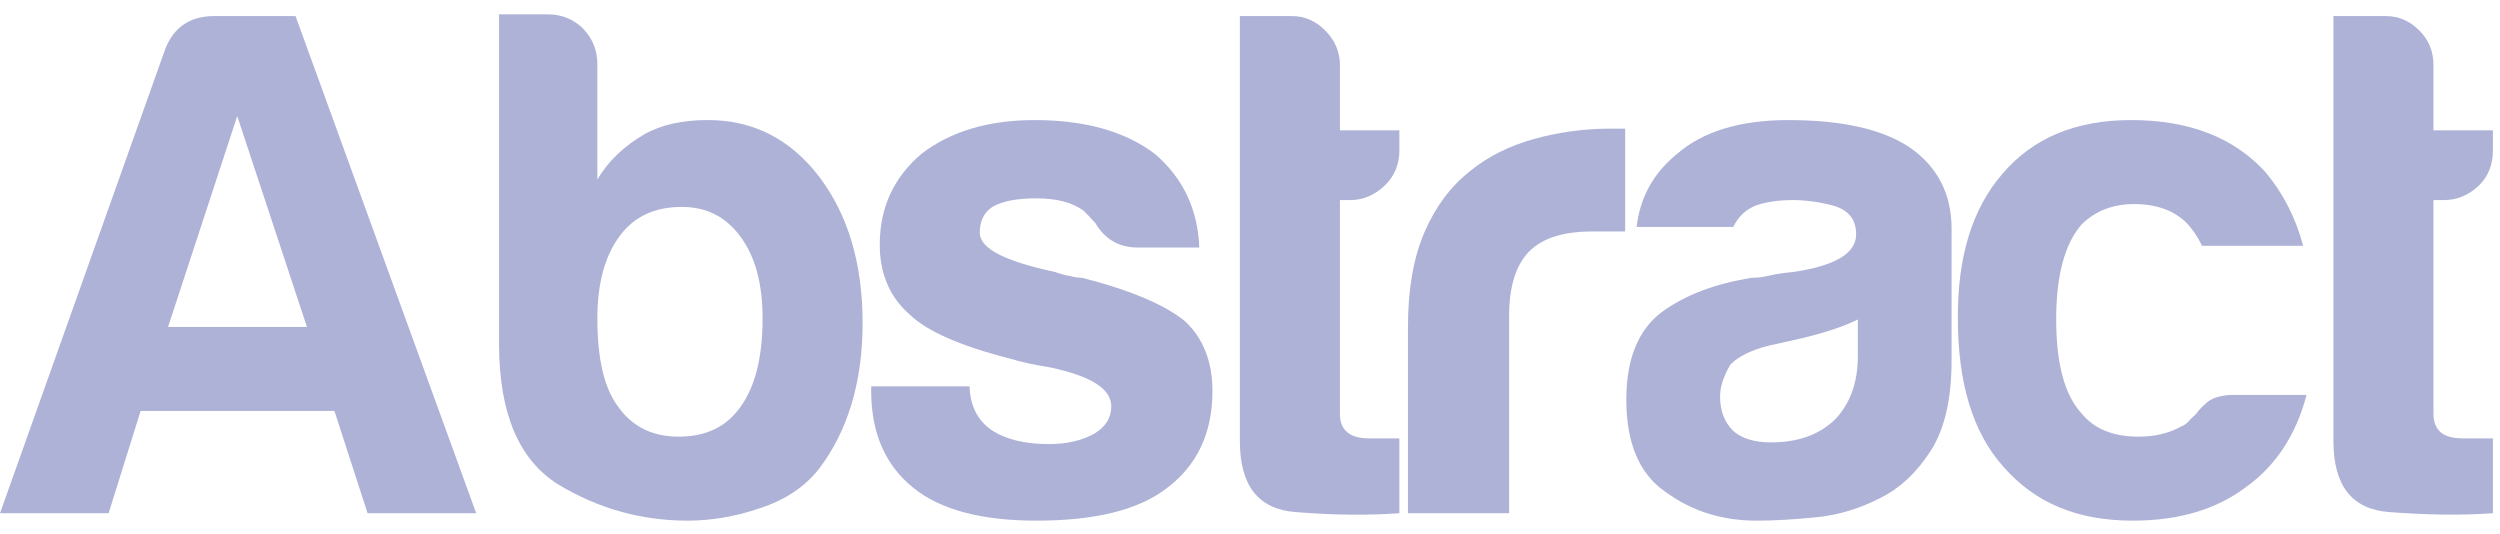
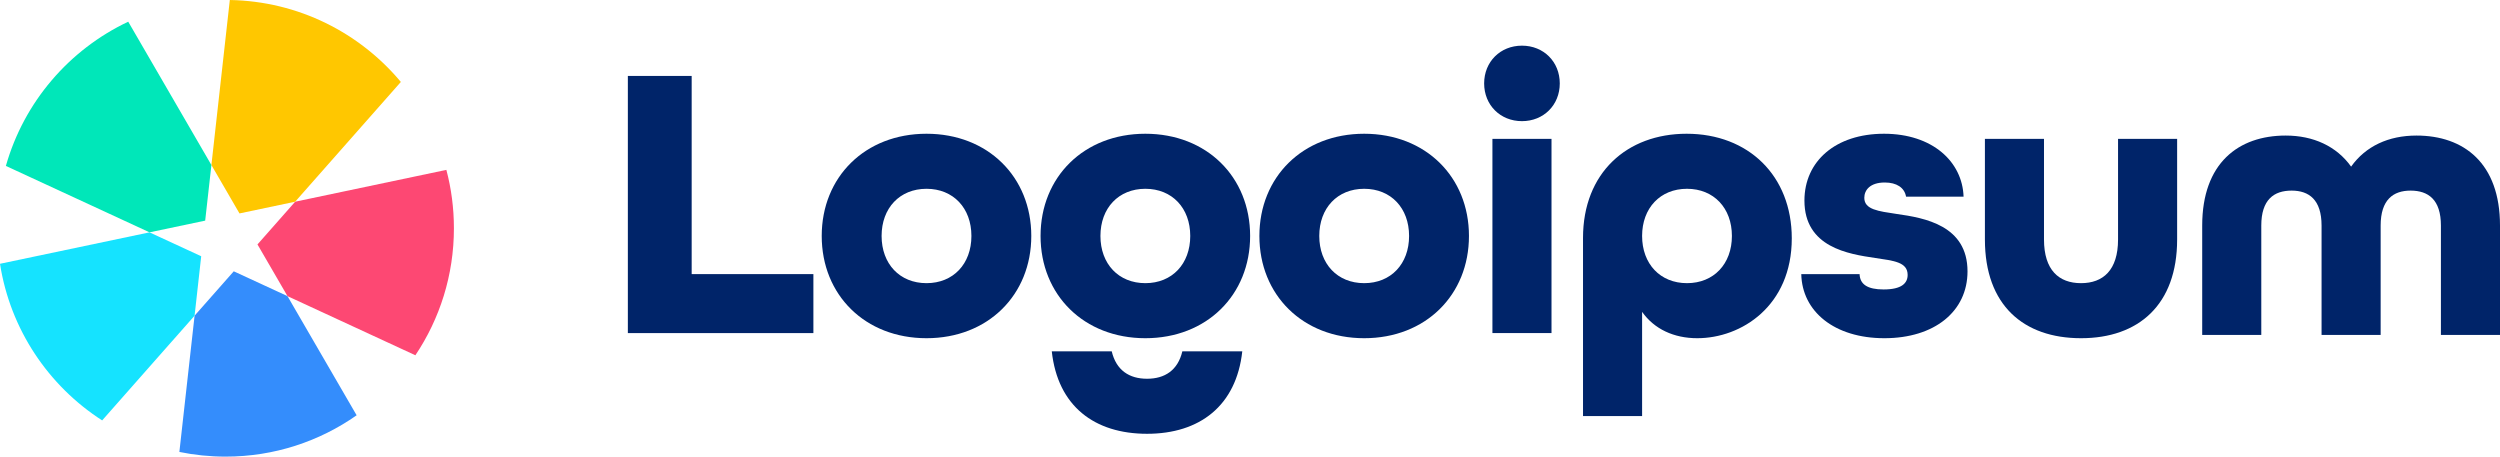
- <svg xmlns="http://www.w3.org/2000/svg" width="103" height="22" viewBox="0 0 103 22" fill="none">
-   <path fill-rule="evenodd" clip-rule="evenodd" d="M8.832 0.662H12.176L19.619 21.145H15.144L13.778 16.93H5.794L4.475 21.145H0L6.806 2.027C7.16 1.109 7.843 0.662 8.832 0.662ZM9.774 4.782L6.924 13.47H12.647L9.774 4.782Z" fill="#AEB2D7" />
-   <path fill-rule="evenodd" clip-rule="evenodd" d="M24.611 2.639V7.395C25.059 6.642 25.695 6.029 26.543 5.535C27.249 5.135 28.121 4.946 29.157 4.946C31.025 4.946 32.556 5.723 33.749 7.277C34.927 8.831 35.539 10.832 35.539 13.305C35.539 15.753 34.927 17.754 33.749 19.308C33.161 20.062 32.336 20.603 31.324 20.933C30.319 21.278 29.322 21.451 28.333 21.451C26.425 21.451 24.659 20.956 23.01 19.967C21.393 18.963 20.576 17.056 20.561 14.246V0.591H22.586C23.151 0.591 23.646 0.803 24.023 1.179C24.415 1.588 24.611 2.074 24.611 2.639ZM31.418 13.116C31.418 11.68 31.112 10.573 30.523 9.773C29.926 8.941 29.118 8.525 28.097 8.525C26.967 8.525 26.119 8.925 25.53 9.726C24.918 10.55 24.611 11.68 24.611 13.116C24.611 14.788 24.894 15.989 25.459 16.742C26.048 17.59 26.896 17.99 27.956 17.99C29.086 17.99 29.934 17.59 30.523 16.742C31.119 15.91 31.418 14.701 31.418 13.116Z" fill="#AEB2D7" />
-   <path d="M35.893 15.918H39.944C39.975 16.719 40.273 17.315 40.838 17.708C41.427 18.108 42.228 18.296 43.217 18.296C43.939 18.296 44.56 18.155 45.078 17.872C45.549 17.59 45.784 17.213 45.784 16.742C45.784 16.012 44.936 15.494 43.288 15.141C42.558 15.024 42.04 14.906 41.663 14.788C39.559 14.255 38.154 13.634 37.447 12.928C36.646 12.222 36.246 11.257 36.246 10.079C36.246 8.557 36.819 7.309 37.965 6.336C39.174 5.41 40.728 4.947 42.628 4.947C44.701 4.947 46.349 5.41 47.574 6.336C48.736 7.325 49.348 8.612 49.411 10.197H46.868C46.114 10.197 45.525 9.867 45.125 9.185C44.968 9.012 44.811 8.847 44.654 8.69C44.183 8.337 43.523 8.172 42.699 8.172C41.875 8.172 41.286 8.29 40.886 8.525C40.532 8.761 40.367 9.114 40.367 9.585C40.367 10.244 41.404 10.762 43.476 11.209C43.696 11.288 43.9 11.343 44.089 11.374C44.277 11.421 44.442 11.445 44.583 11.445C46.609 11.963 48.022 12.575 48.822 13.234C49.576 13.941 49.953 14.906 49.953 16.107C49.953 17.849 49.317 19.191 48.045 20.133C46.868 21.027 45.078 21.451 42.699 21.451C40.422 21.451 38.727 20.996 37.612 20.085C36.481 19.167 35.893 17.849 35.893 16.107V15.918Z" fill="#AEB2D7" />
-   <path d="M57.654 21.145C56.335 21.239 54.914 21.223 53.391 21.098C51.853 20.988 51.083 20.015 51.083 18.178V0.662H53.227C53.745 0.662 54.2 0.858 54.593 1.25C55.001 1.658 55.205 2.137 55.205 2.686V5.37H57.654V6.194C57.654 6.783 57.442 7.277 57.042 7.654C56.642 8.031 56.17 8.243 55.629 8.243H55.205V17.048C55.205 17.723 55.605 18.061 56.406 18.061H57.654V21.145Z" fill="#AEB2D7" />
-   <path d="M58.008 21.145V13.469C58.008 11.915 58.235 10.613 58.691 9.561C59.146 8.509 59.774 7.67 60.575 7.042C61.328 6.43 62.2 6.006 63.212 5.723C64.225 5.441 65.285 5.3 66.345 5.3C66.423 5.3 66.525 5.3 66.651 5.3C66.761 5.3 66.863 5.3 66.957 5.3V9.537H65.591C64.437 9.537 63.566 9.796 63.001 10.361C62.451 10.927 62.176 11.806 62.176 12.998V21.145H58.008Z" fill="#AEB2D7" />
-   <path fill-rule="evenodd" clip-rule="evenodd" d="M77.485 20.509C76.66 20.933 75.789 21.216 74.847 21.31C73.905 21.404 73.081 21.451 72.374 21.451C70.937 21.451 69.689 21.051 68.629 20.274C67.522 19.52 67.004 18.226 67.004 16.46C67.004 14.788 67.499 13.587 68.464 12.857C69.43 12.151 70.678 11.68 72.186 11.445C72.374 11.445 72.633 11.421 72.916 11.351C73.183 11.288 73.497 11.241 73.858 11.209C75.601 10.958 76.472 10.44 76.472 9.656C76.472 9.067 76.189 8.667 75.553 8.478C74.941 8.314 74.376 8.243 73.858 8.243C73.293 8.243 72.798 8.314 72.374 8.455C71.927 8.62 71.62 8.926 71.408 9.349H67.428C67.57 8.125 68.135 7.113 69.1 6.336C70.16 5.418 71.691 4.947 73.669 4.947C75.907 4.947 77.555 5.323 78.686 6.077C79.832 6.877 80.405 7.992 80.405 9.42V14.835C80.405 16.436 80.123 17.66 79.557 18.555C78.968 19.473 78.285 20.109 77.485 20.509ZM76.543 13.164C75.977 13.446 75.2 13.705 74.211 13.941L72.845 14.247C72.123 14.435 71.605 14.694 71.291 15.024C71.032 15.471 70.867 15.895 70.867 16.342C70.867 16.923 71.047 17.394 71.408 17.755C71.769 18.069 72.288 18.226 72.963 18.226C74.07 18.226 74.941 17.919 75.601 17.284C76.213 16.648 76.543 15.777 76.543 14.67V13.164Z" fill="#AEB2D7" />
-   <path d="M92.04 16.271H95.031C94.591 17.935 93.751 19.206 92.511 20.085C91.286 21.004 89.731 21.451 87.871 21.451C85.586 21.451 83.844 20.721 82.548 19.238C81.276 17.825 80.664 15.777 80.664 13.117C80.648 10.574 81.261 8.588 82.501 7.16C83.757 5.684 85.524 4.947 87.8 4.947C90.187 4.947 92.032 5.661 93.335 7.089C94.065 7.96 94.583 8.973 94.889 10.126H90.721C90.532 9.726 90.32 9.444 90.132 9.232C89.614 8.69 88.884 8.408 87.918 8.408C87.047 8.408 86.34 8.69 85.775 9.232C85.068 10.032 84.715 11.343 84.715 13.164C84.715 15 85.068 16.295 85.775 17.048C86.293 17.676 87.07 17.99 88.106 17.99C88.789 17.99 89.355 17.849 89.826 17.59C89.944 17.543 90.061 17.472 90.155 17.378C90.25 17.26 90.367 17.166 90.485 17.048C90.564 16.923 90.721 16.758 90.956 16.554C91.207 16.366 91.569 16.271 92.04 16.271Z" fill="#AEB2D7" />
-   <path d="M102.708 21.145C101.39 21.239 99.977 21.215 98.446 21.098C96.907 20.988 96.138 20.015 96.138 18.178V0.662H98.304C98.799 0.662 99.27 0.85 99.67 1.25C100.071 1.65 100.259 2.121 100.259 2.686V5.37H102.708V6.194C102.708 6.791 102.512 7.277 102.12 7.654C101.719 8.031 101.248 8.243 100.683 8.243H100.259V17.048C100.259 17.731 100.659 18.061 101.46 18.061H102.708V21.145Z" fill="#AEB2D7" />
+ <svg xmlns="http://www.w3.org/2000/svg" width="219" height="40" viewBox="0 0 219 40" fill="none" id="Logo">
+   <g id="logomark">
+     <path d="M13.096 20.354L17.626 22.447L17.046 27.653L8.949 36.828C4.249 33.802 0.898 28.861 0 23.108L13.096 20.354Z" fill="#15E3FF" />
+     <path d="M25.183 25.94L31.241 36.379C27.992 38.66 24.033 40 19.761 40C18.374 40 17.021 39.859 15.713 39.59L17.046 27.653L20.477 23.766L25.183 25.94Z" fill="#348DFC" />
+     <path d="M39.102 14.881C39.533 16.514 39.763 18.229 39.763 19.998C39.763 24.114 38.519 27.94 36.387 31.121L25.184 25.941L22.555 21.412L25.857 17.669L39.102 14.881Z" fill="#FD4873" />
+     <path d="M20.132 0C26.151 0.109 31.519 2.877 35.115 7.178L25.856 17.669L20.979 18.696L18.519 14.457L20.132 0Z" fill="#FFC700" />
+     <path d="M18.519 14.457L17.974 19.327L13.099 20.353L0.515 14.535C2.1 8.94 6.058 4.344 11.233 1.901L18.519 14.457Z" fill="#00E7B9" />
+   </g>
+   <g id="logotype">
+     <path d="M192.913 29.338V19.762C192.913 14.286 196.088 11.875 200.228 11.875C202.644 11.875 204.68 12.805 205.957 14.596C207.233 12.805 209.235 11.875 211.685 11.875C215.825 11.875 219 14.286 219 19.762V29.338H213.824V19.762C213.824 17.489 212.72 16.697 211.167 16.697C209.649 16.697 208.545 17.489 208.545 19.762V29.338H203.369V19.762C203.369 17.489 202.264 16.697 200.746 16.697C199.193 16.697 198.089 17.489 198.089 19.762V29.338H192.913Z" fill="#002469" />
+     <path d="M182.298 29.627C177.26 29.627 173.878 26.733 173.878 20.981V12.163H179.054V20.981C179.054 23.668 180.365 24.805 182.298 24.805C184.23 24.805 185.541 23.668 185.541 20.981V12.163H190.717V20.981C190.717 26.699 187.336 29.627 182.298 29.627Z" fill="#002469" />
+     <path d="M165.073 29.627C160.69 29.627 157.861 27.285 157.792 24.012H162.899C162.933 24.908 163.589 25.356 165.004 25.356C166.591 25.356 167.109 24.805 167.109 24.081C167.109 22.945 165.866 22.841 164.279 22.6C161.933 22.256 158.068 21.67 158.068 17.571C158.068 14.127 160.794 11.716 165.038 11.716C169.283 11.716 171.905 14.161 172.009 17.227H166.971C166.833 16.435 166.142 15.987 165.107 15.987C163.831 15.987 163.313 16.641 163.313 17.33C163.313 18.364 164.555 18.501 166.143 18.742C168.592 19.087 172.354 19.741 172.354 23.771C172.354 27.285 169.455 29.627 165.073 29.627Z" fill="#002469" />
+     <path d="M138.672 36.447V20.844C138.672 15.126 142.536 11.716 147.747 11.716C153.164 11.716 156.96 15.401 156.96 20.878C156.96 26.803 152.543 29.627 148.679 29.627C146.643 29.627 144.917 28.835 143.848 27.319V36.447H138.672ZM147.781 24.805C150.128 24.805 151.715 23.117 151.715 20.671C151.715 18.226 150.128 16.538 147.781 16.538C145.435 16.538 143.848 18.226 143.848 20.671C143.848 23.117 145.435 24.805 147.781 24.805Z" fill="#002469" />
+     <path d="M133.324 10.613C131.426 10.613 130.011 9.201 130.011 7.307C130.011 5.412 131.426 4 133.324 4C135.221 4 136.636 5.412 136.636 7.307C136.636 9.201 135.221 10.613 133.324 10.613ZM130.736 29.179V12.163H135.912V29.179H130.736Z" fill="#002469" />
+     <path d="M119.502 29.627C114.119 29.627 110.323 25.838 110.323 20.671C110.323 15.505 114.119 11.716 119.502 11.716C124.885 11.716 128.681 15.505 128.681 20.671C128.681 25.838 124.885 29.627 119.502 29.627ZM119.502 24.805C121.849 24.805 123.436 23.117 123.436 20.671C123.436 18.226 121.849 16.538 119.502 16.538C117.156 16.538 115.568 18.226 115.568 20.671C115.568 23.117 117.156 24.805 119.502 24.805Z" fill="#002469" />
+     <path d="M100.332 29.627C94.949 29.627 91.153 25.838 91.153 20.671C91.153 15.505 94.949 11.716 100.332 11.716C105.715 11.716 109.511 15.505 109.511 20.671C109.511 25.838 105.715 29.627 100.332 29.627ZM100.332 24.805C102.678 24.805 104.266 23.117 104.266 20.671C104.266 18.226 102.678 16.538 100.332 16.538C97.985 16.538 96.398 18.226 96.398 20.671C96.398 23.117 97.985 24.805 100.332 24.805Z" fill="#002469" />
+     <path d="M81.162 29.627C75.779 29.627 71.983 25.838 71.983 20.671C71.983 15.505 75.779 11.716 81.162 11.716C86.545 11.716 90.341 15.505 90.341 20.671C90.341 25.838 86.545 29.627 81.162 29.627ZM81.162 24.805C83.508 24.805 85.096 23.117 85.096 20.671C85.096 18.226 83.508 16.538 81.162 16.538C78.816 16.538 77.228 18.226 77.228 20.671C77.228 23.117 78.816 24.805 81.162 24.805Z" fill="#002469" />
+     <path d="M55 29.179V6.652H60.59V24.012H71.253V29.179H55Z" fill="#002469" />
+     <path d="M108.824 30.774C108.302 35.556 105.083 38 100.481 38C95.876 38 92.656 35.582 92.136 30.774H97.387C97.783 32.447 98.932 33.178 100.481 33.178C102.029 33.178 103.178 32.447 103.574 30.774H108.824Z" fill="#002469" />
+   </g>
</svg>
